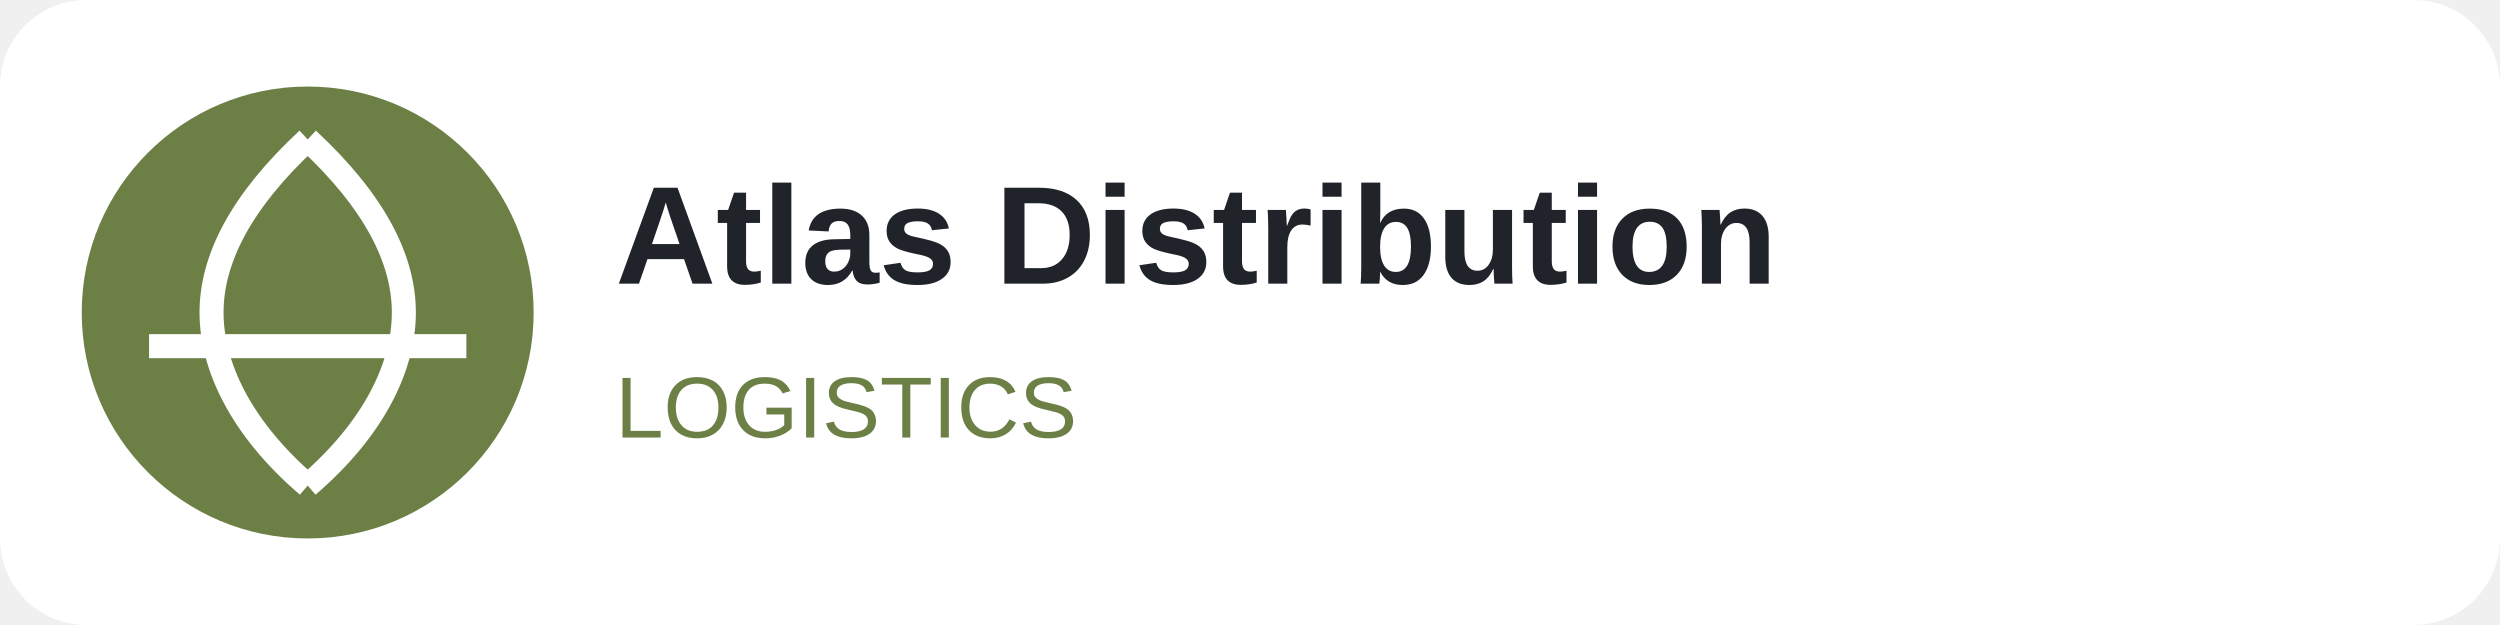
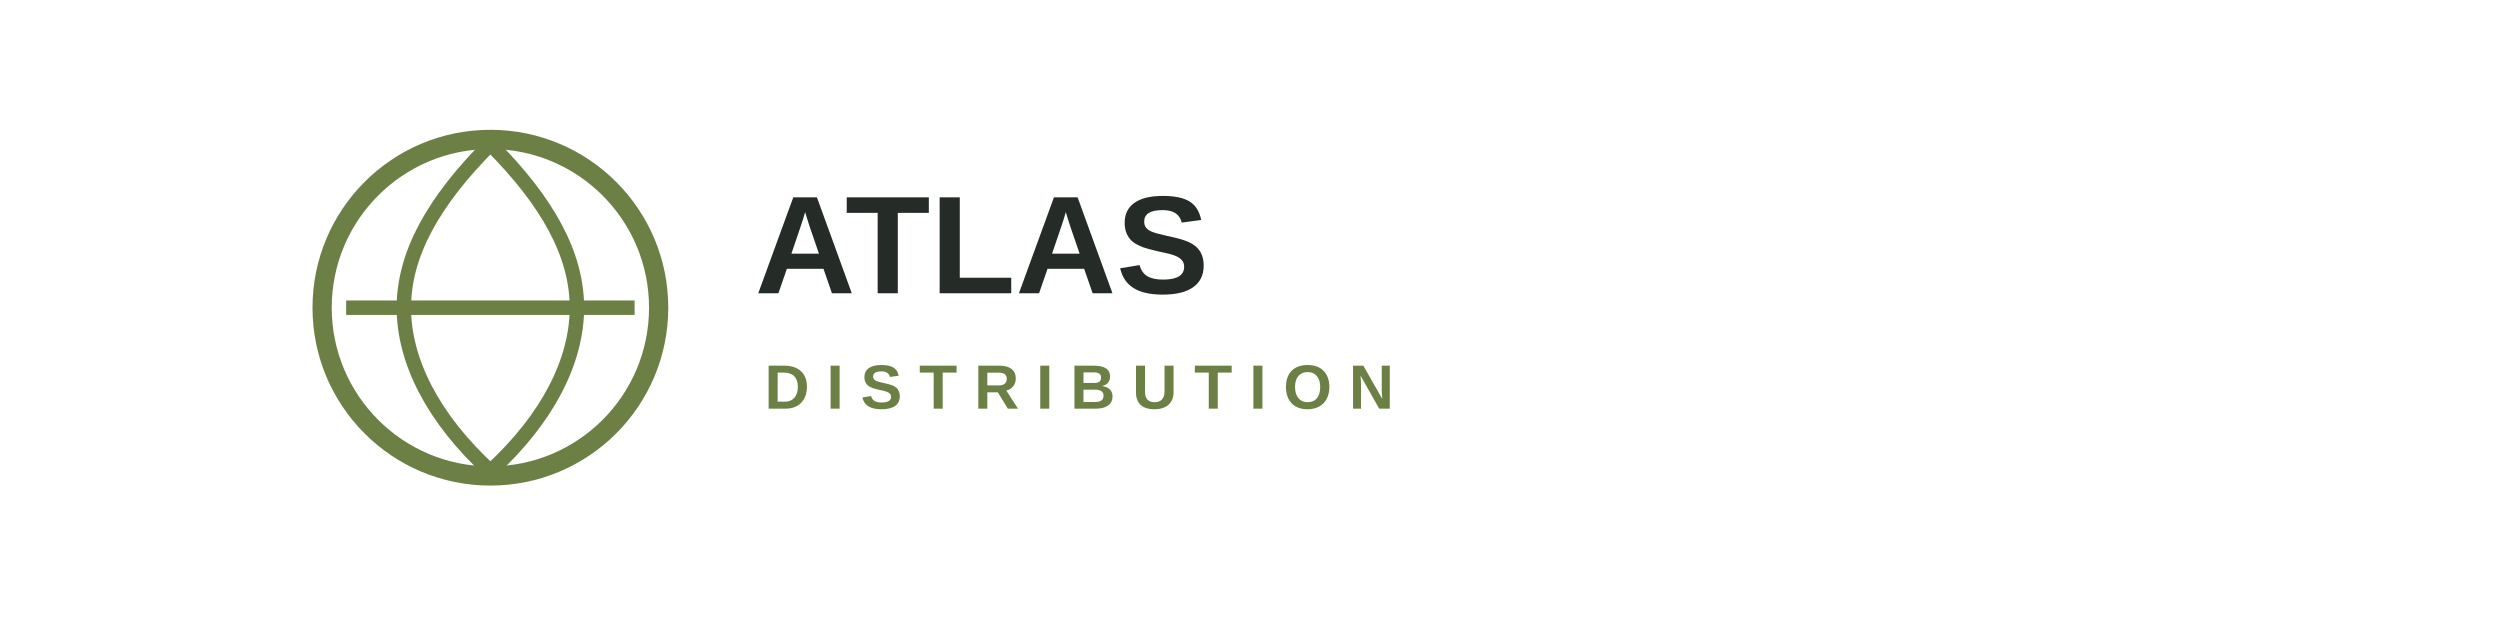
- <svg xmlns="http://www.w3.org/2000/svg" width="520" height="130">
-   <rect width="520" height="130" rx="18" fill="white" />
-   <circle cx="64" cy="65" r="47" fill="#6c7f45" />
-   <path d="M31 72h66M64 29c-14 13-20 25-20 36s6 24 20 36M64 29c14 13 20 25 20 36s-6 24-20 36" fill="none" stroke="white" stroke-width="5" />
-   <text x="128" y="59" font-family="Arial" font-size="29" font-weight="700" fill="#20242a">Atlas Distribution</text>
-   <text x="128" y="91" font-family="Arial" font-size="18" fill="#6c7f45">LOGISTICS</text>
+ <svg xmlns="http://www.w3.org/2000/svg" width="520" height="130" viewBox="0 0 520 130">
+   <rect width="520" height="130" fill="white" />
+   <g transform="translate(65 27)">
+     <circle cx="37" cy="37" r="35" fill="none" stroke="#6c7f45" stroke-width="4" />
+     <path d="M7 37h60M37 3c-12 12-18 23-18 34s6 23 18 34M37 3c12 12 18 23 18 34s-6 23-18 34" fill="none" stroke="#6c7f45" stroke-width="3" />
+     <text x="92" y="34" font-family="Arial,Helvetica,sans-serif" font-size="29" font-weight="800" fill="#252b26">ATLAS</text>
+     <text x="94" y="58" font-family="Arial,Helvetica,sans-serif" font-size="13" font-weight="700" letter-spacing="3.5" fill="#6c7f45">DISTRIBUTION</text>
+   </g>
</svg>
